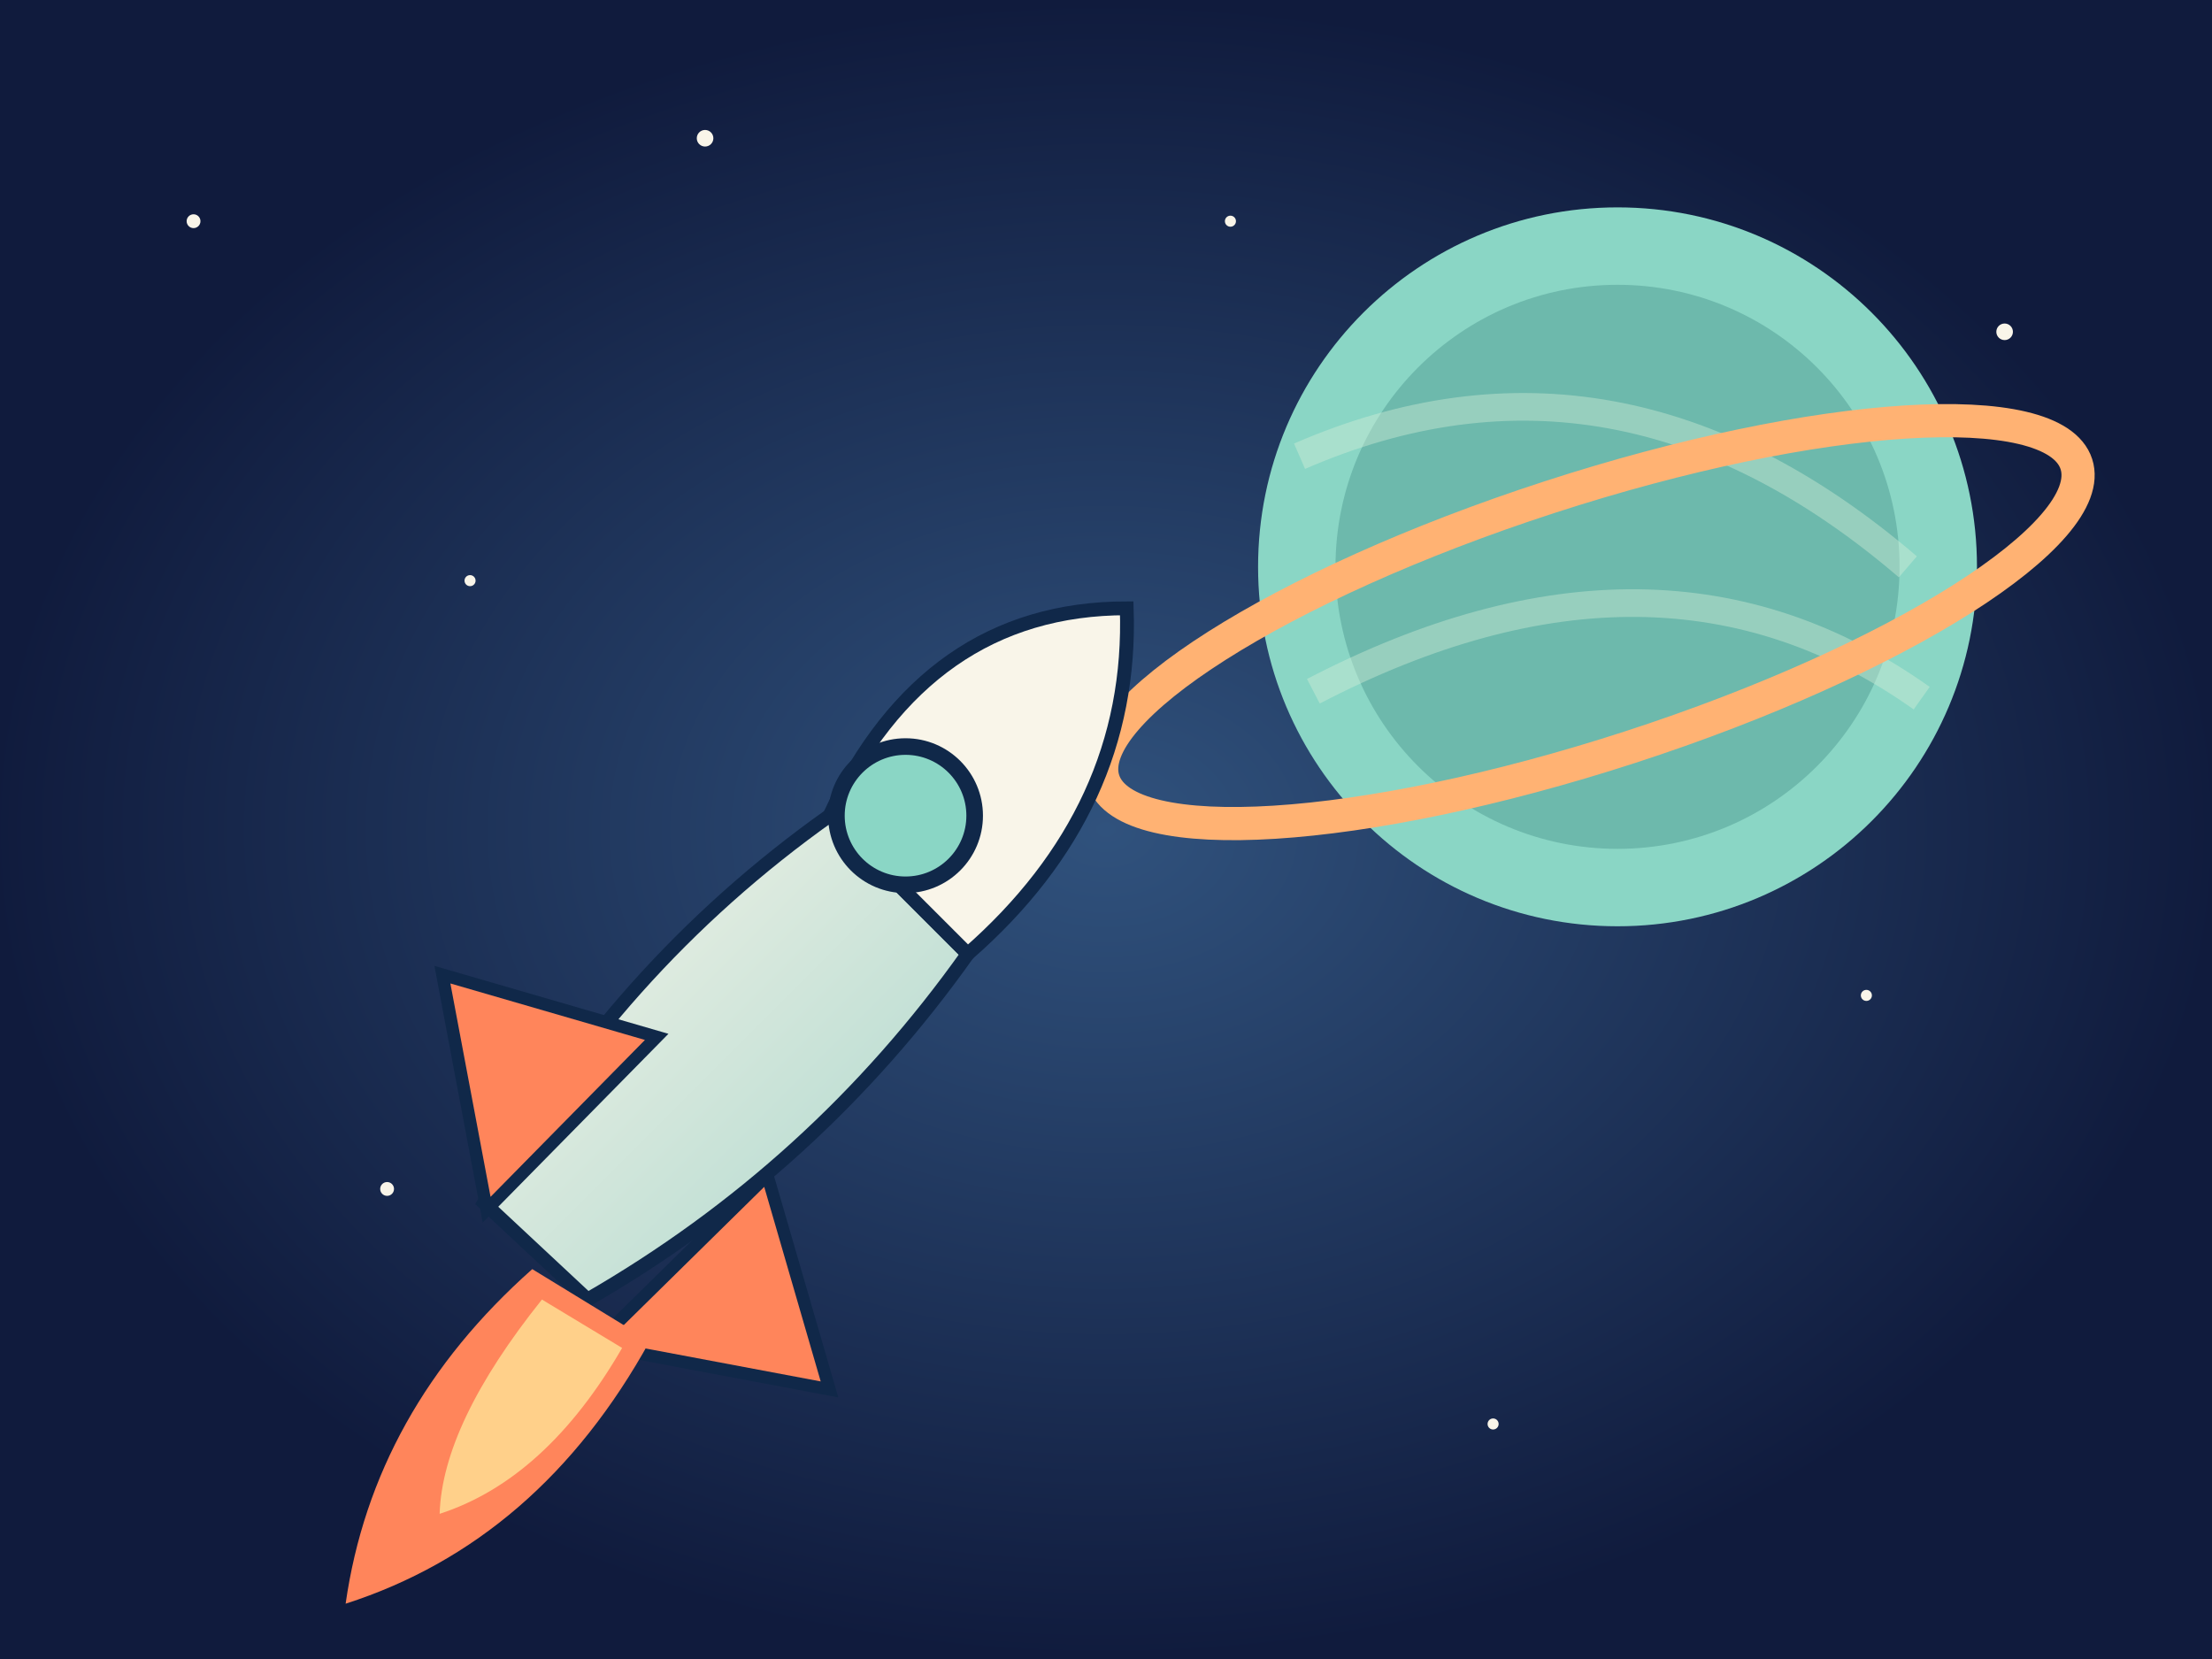
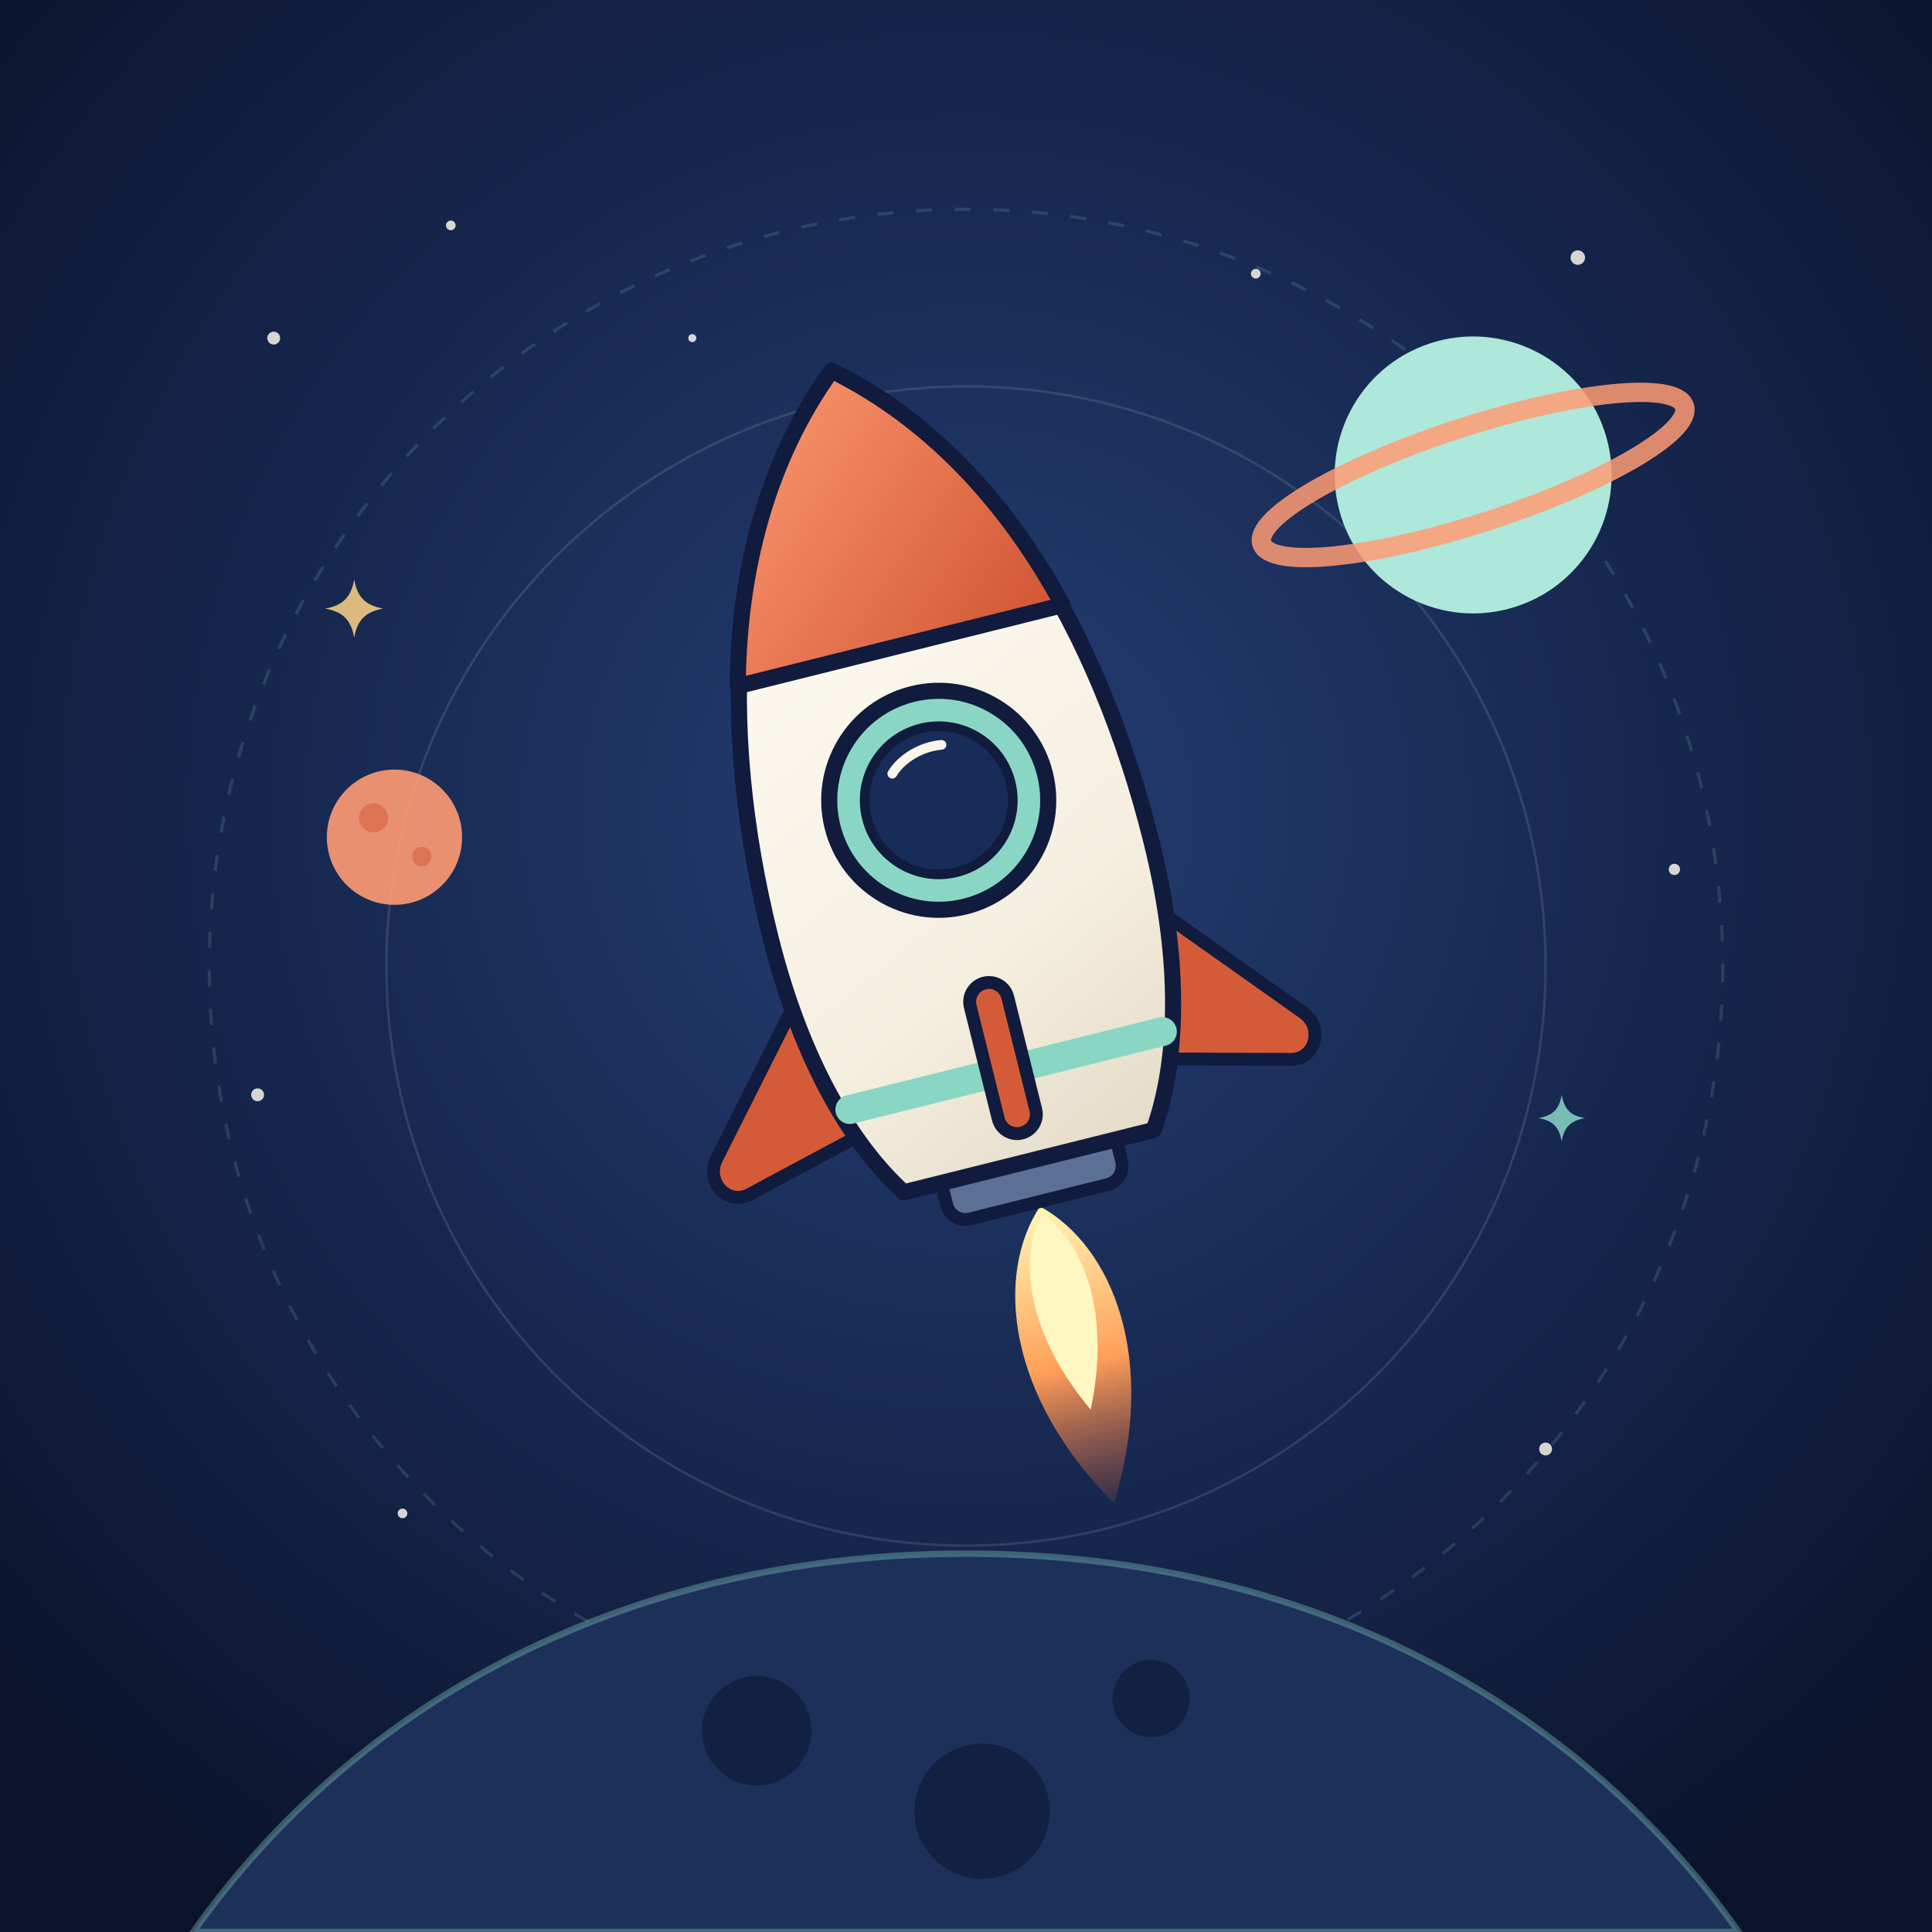
- <svg xmlns="http://www.w3.org/2000/svg" viewBox="0 0 1600 1200">
+ <svg xmlns="http://www.w3.org/2000/svg" viewBox="0 0 1200 1200" fill="none">
  <defs>
-     <radialGradient id="sky">
-       <stop stop-color="#30527d" />
-       <stop offset="1" stop-color="#101b3d" />
+     <radialGradient id="bg" cx="50%" cy="42%" r="68%">
+       <stop offset="0%" stop-color="#243E73" />
+       <stop offset="58%" stop-color="#15254B" />
+       <stop offset="100%" stop-color="#0B132B" />
    </radialGradient>
-     <linearGradient id="rocket" x2="1" y2="1">
-       <stop stop-color="#f9f5e9" />
-       <stop offset="1" stop-color="#a8d6cc" />
+     <linearGradient id="hull" x1="480" y1="260" x2="720" y2="760" gradientUnits="userSpaceOnUse">
+       <stop offset="0%" stop-color="#FFFDF7" />
+       <stop offset="65%" stop-color="#F5EFE0" />
+       <stop offset="100%" stop-color="#DFD5C0" />
+     </linearGradient>
+     <linearGradient id="nose" x1="520" y1="220" x2="680" y2="390" gradientUnits="userSpaceOnUse">
+       <stop offset="0%" stop-color="#FF9B73" />
+       <stop offset="100%" stop-color="#D45B38" />
+     </linearGradient>
+     <linearGradient id="planet" x1="820" y1="200" x2="1040" y2="420" gradientUnits="userSpaceOnUse">
+       <stop offset="0%" stop-color="#AEE8DA" />
+       <stop offset="100%" stop-color="#5EB5A4" />
+     </linearGradient>
+     <linearGradient id="flame" x1="600" y1="760" x2="600" y2="960" gradientUnits="userSpaceOnUse">
+       <stop offset="0%" stop-color="#FFF3B0" />
+       <stop offset="48%" stop-color="#FF9F59" />
+       <stop offset="100%" stop-color="#D45B38" stop-opacity="0" />
    </linearGradient>
  </defs>
-   <rect width="1600" height="1200" fill="url(#sky)" />
-   <g fill="#f9f5e9">
-     <circle cx="140" cy="160" r="5" />
-     <circle cx="340" cy="420" r="4" />
-     <circle cx="510" cy="100" r="6" />
-     <circle cx="890" cy="160" r="4" />
-     <circle cx="1450" cy="240" r="6" />
-     <circle cx="1350" cy="720" r="4" />
-     <circle cx="280" cy="860" r="5" />
-     <circle cx="1080" cy="1030" r="4" />
+   <rect width="1200" height="1200" fill="url(#bg)" />
+   <circle cx="600" cy="600" r="470" stroke="#8AD6C5" stroke-opacity="0.16" stroke-width="2" stroke-dasharray="10 14" />
+   <circle cx="600" cy="600" r="360" stroke="#F9F5E9" stroke-opacity="0.12" stroke-width="1.5" />
+   <g fill="#F9F5E9" opacity="0.85">
+     <circle cx="170" cy="210" r="4" />
+     <circle cx="280" cy="140" r="3" />
+     <circle cx="980" cy="160" r="4.5" />
+     <circle cx="1040" cy="540" r="3.5" />
+     <circle cx="160" cy="680" r="4" />
+     <circle cx="250" cy="940" r="3" />
+     <circle cx="960" cy="900" r="4" />
+     <circle cx="430" cy="210" r="2.5" />
+     <circle cx="780" cy="170" r="3" />
+     <path d="M220 360c2 11 7 16 18 18-11 2-16 7-18 18-2-11-7-16-18-18 11-2 16-7 18-18Z" fill="#FFD485" />
+     <path d="M970 680c1.6 9 5.5 13 14.5 14.5-9 1.6-13 5.5-14.5 14.5-1.6-9-5.5-13-14.5-14.5 9-1.6 13-5.5 14.5-14.5Z" fill="#8AD6C5" />
  </g>
-   <circle cx="1170" cy="410" r="260" fill="#8ad6c5" />
-   <circle cx="1170" cy="410" r="204" fill="#6db9ac" />
-   <path d="M940 330Q1170 230 1380 410M950 500Q1200 370 1390 505" fill="none" stroke="#d7f1d9" stroke-opacity=".4" stroke-width="20" />
-   <ellipse cx="1150" cy="450" rx="370" ry="95" transform="rotate(-18 1150 450)" fill="none" stroke="#ffb273" stroke-width="24" />
-   <path d="M350 870Q445 700 600 590L700 690Q590 845 425 940Z" fill="url(#rocket)" stroke="#102849" stroke-width="10" />
-   <path d="M600 590Q670 440 815 440Q820 585 700 690Z" fill="#f9f5e9" stroke="#102849" stroke-width="10" />
-   <circle cx="655" cy="590" r="50" fill="#8ad6c5" stroke="#102849" stroke-width="12" />
-   <path d="M475 750l-155-45 32 170ZM555 850l45 155-170-32Z" fill="#ff855b" stroke="#102849" stroke-width="9" />
-   <path d="M385 918Q270 1020 250 1160Q390 1115 470 970Z" fill="#ff855b" />
-   <path d="M392 940Q320 1030 318 1095Q395 1070 450 975Z" fill="#ffd08a" />
+   <g transform="translate(915 295) rotate(-18)">
+     <circle r="86" fill="url(#planet)" />
+     <ellipse rx="138" ry="30" stroke="#FF9B73" stroke-width="12" stroke-opacity="0.85" />
+   </g>
+   <circle cx="245" cy="520" r="42" fill="#FF9B73" opacity="0.9" />
+   <circle cx="232" cy="508" r="9" fill="#D45B38" opacity="0.55" />
+   <circle cx="262" cy="532" r="6" fill="#D45B38" opacity="0.55" />
+   <g transform="translate(600 565) rotate(-14) translate(-600 -565)">
+     <path d="M600 755C562 790 552 865 600 945C648 865 638 790 600 755Z" fill="url(#flame)" />
+     <path d="M600 760C578 784 574 832 600 885C626 832 622 784 600 760Z" fill="#FFF7C2" />
+     <path d="M492 585L412 678C402 690 412 708 427 704L514 682Z" fill="url(#nose)" stroke="#101B3D" stroke-width="8" stroke-linejoin="round" />
+     <path d="M708 585L788 678C798 690 788 708 773 704L686 682Z" fill="url(#nose)" stroke="#101B3D" stroke-width="8" stroke-linejoin="round" />
+     <rect x="544" y="716" width="112" height="36" rx="12" fill="#5C6F94" stroke="#101B3D" stroke-width="8" />
+     <path d="M600 220C516 290 478 415 478 552C478 632 496 690 520 726H680C704 690 722 632 722 552C722 415 684 290 600 220Z" fill="url(#hull)" stroke="#101B3D" stroke-width="10" stroke-linejoin="round" />
+     <path d="M600 220C548 264 514 326 496 396H704C686 326 652 264 600 220Z" fill="url(#nose)" stroke="#101B3D" stroke-width="10" stroke-linejoin="round" />
+     <path d="M500 668H700" stroke="#8AD6C5" stroke-width="18" stroke-linecap="round" />
+     <circle cx="600" cy="495" r="68" fill="#8AD6C5" stroke="#101B3D" stroke-width="10" />
+     <circle cx="600" cy="495" r="46" fill="#182C59" stroke="#101B3D" stroke-width="6" />
+     <path d="M576 472C584 464 598 460 610 462" stroke="#F9F5E9" stroke-width="6" stroke-linecap="round" />
+     <rect x="588" y="612" width="24" height="96" rx="12" fill="url(#nose)" stroke="#101B3D" stroke-width="8" />
+   </g>
+   <path d="M120 1200C230 1045 405 965 600 965C795 965 970 1045 1080 1200Z" fill="#1C3059" stroke="#8AD6C5" stroke-opacity="0.35" stroke-width="4" />
+   <circle cx="470" cy="1075" r="34" fill="#122142" />
+   <circle cx="715" cy="1055" r="24" fill="#122142" />
+   <circle cx="610" cy="1125" r="42" fill="#122142" />
</svg>
